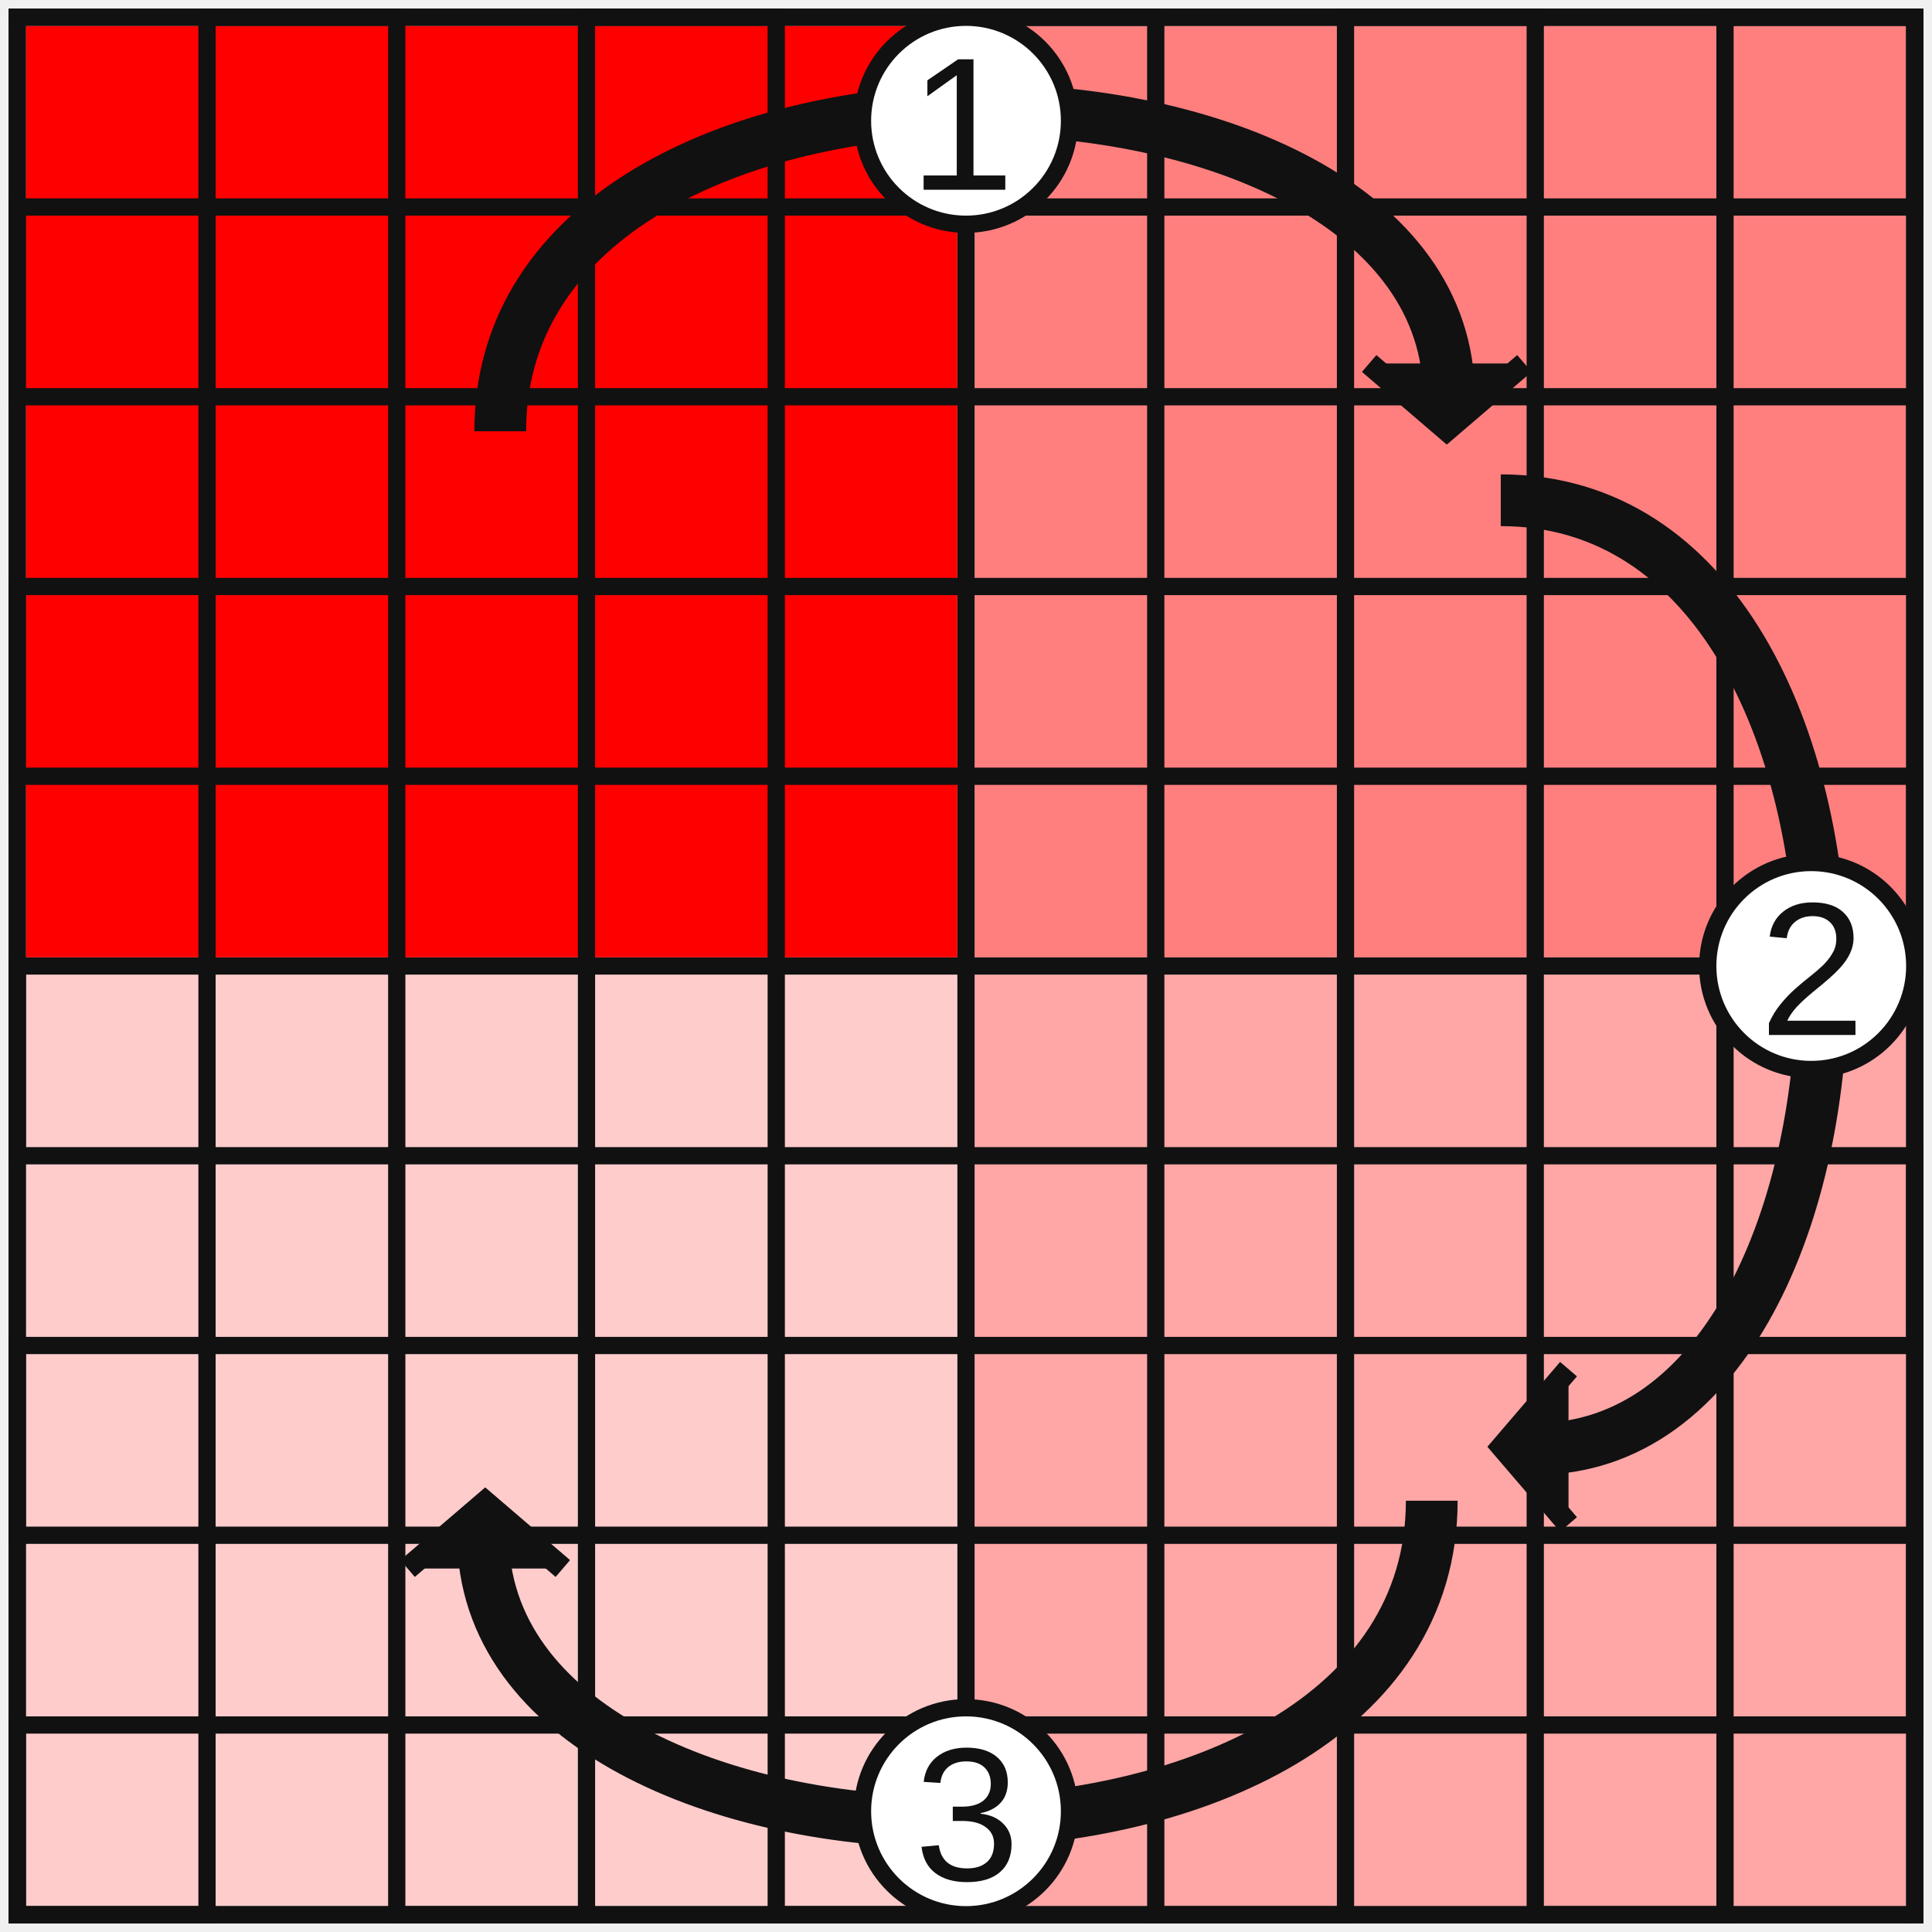
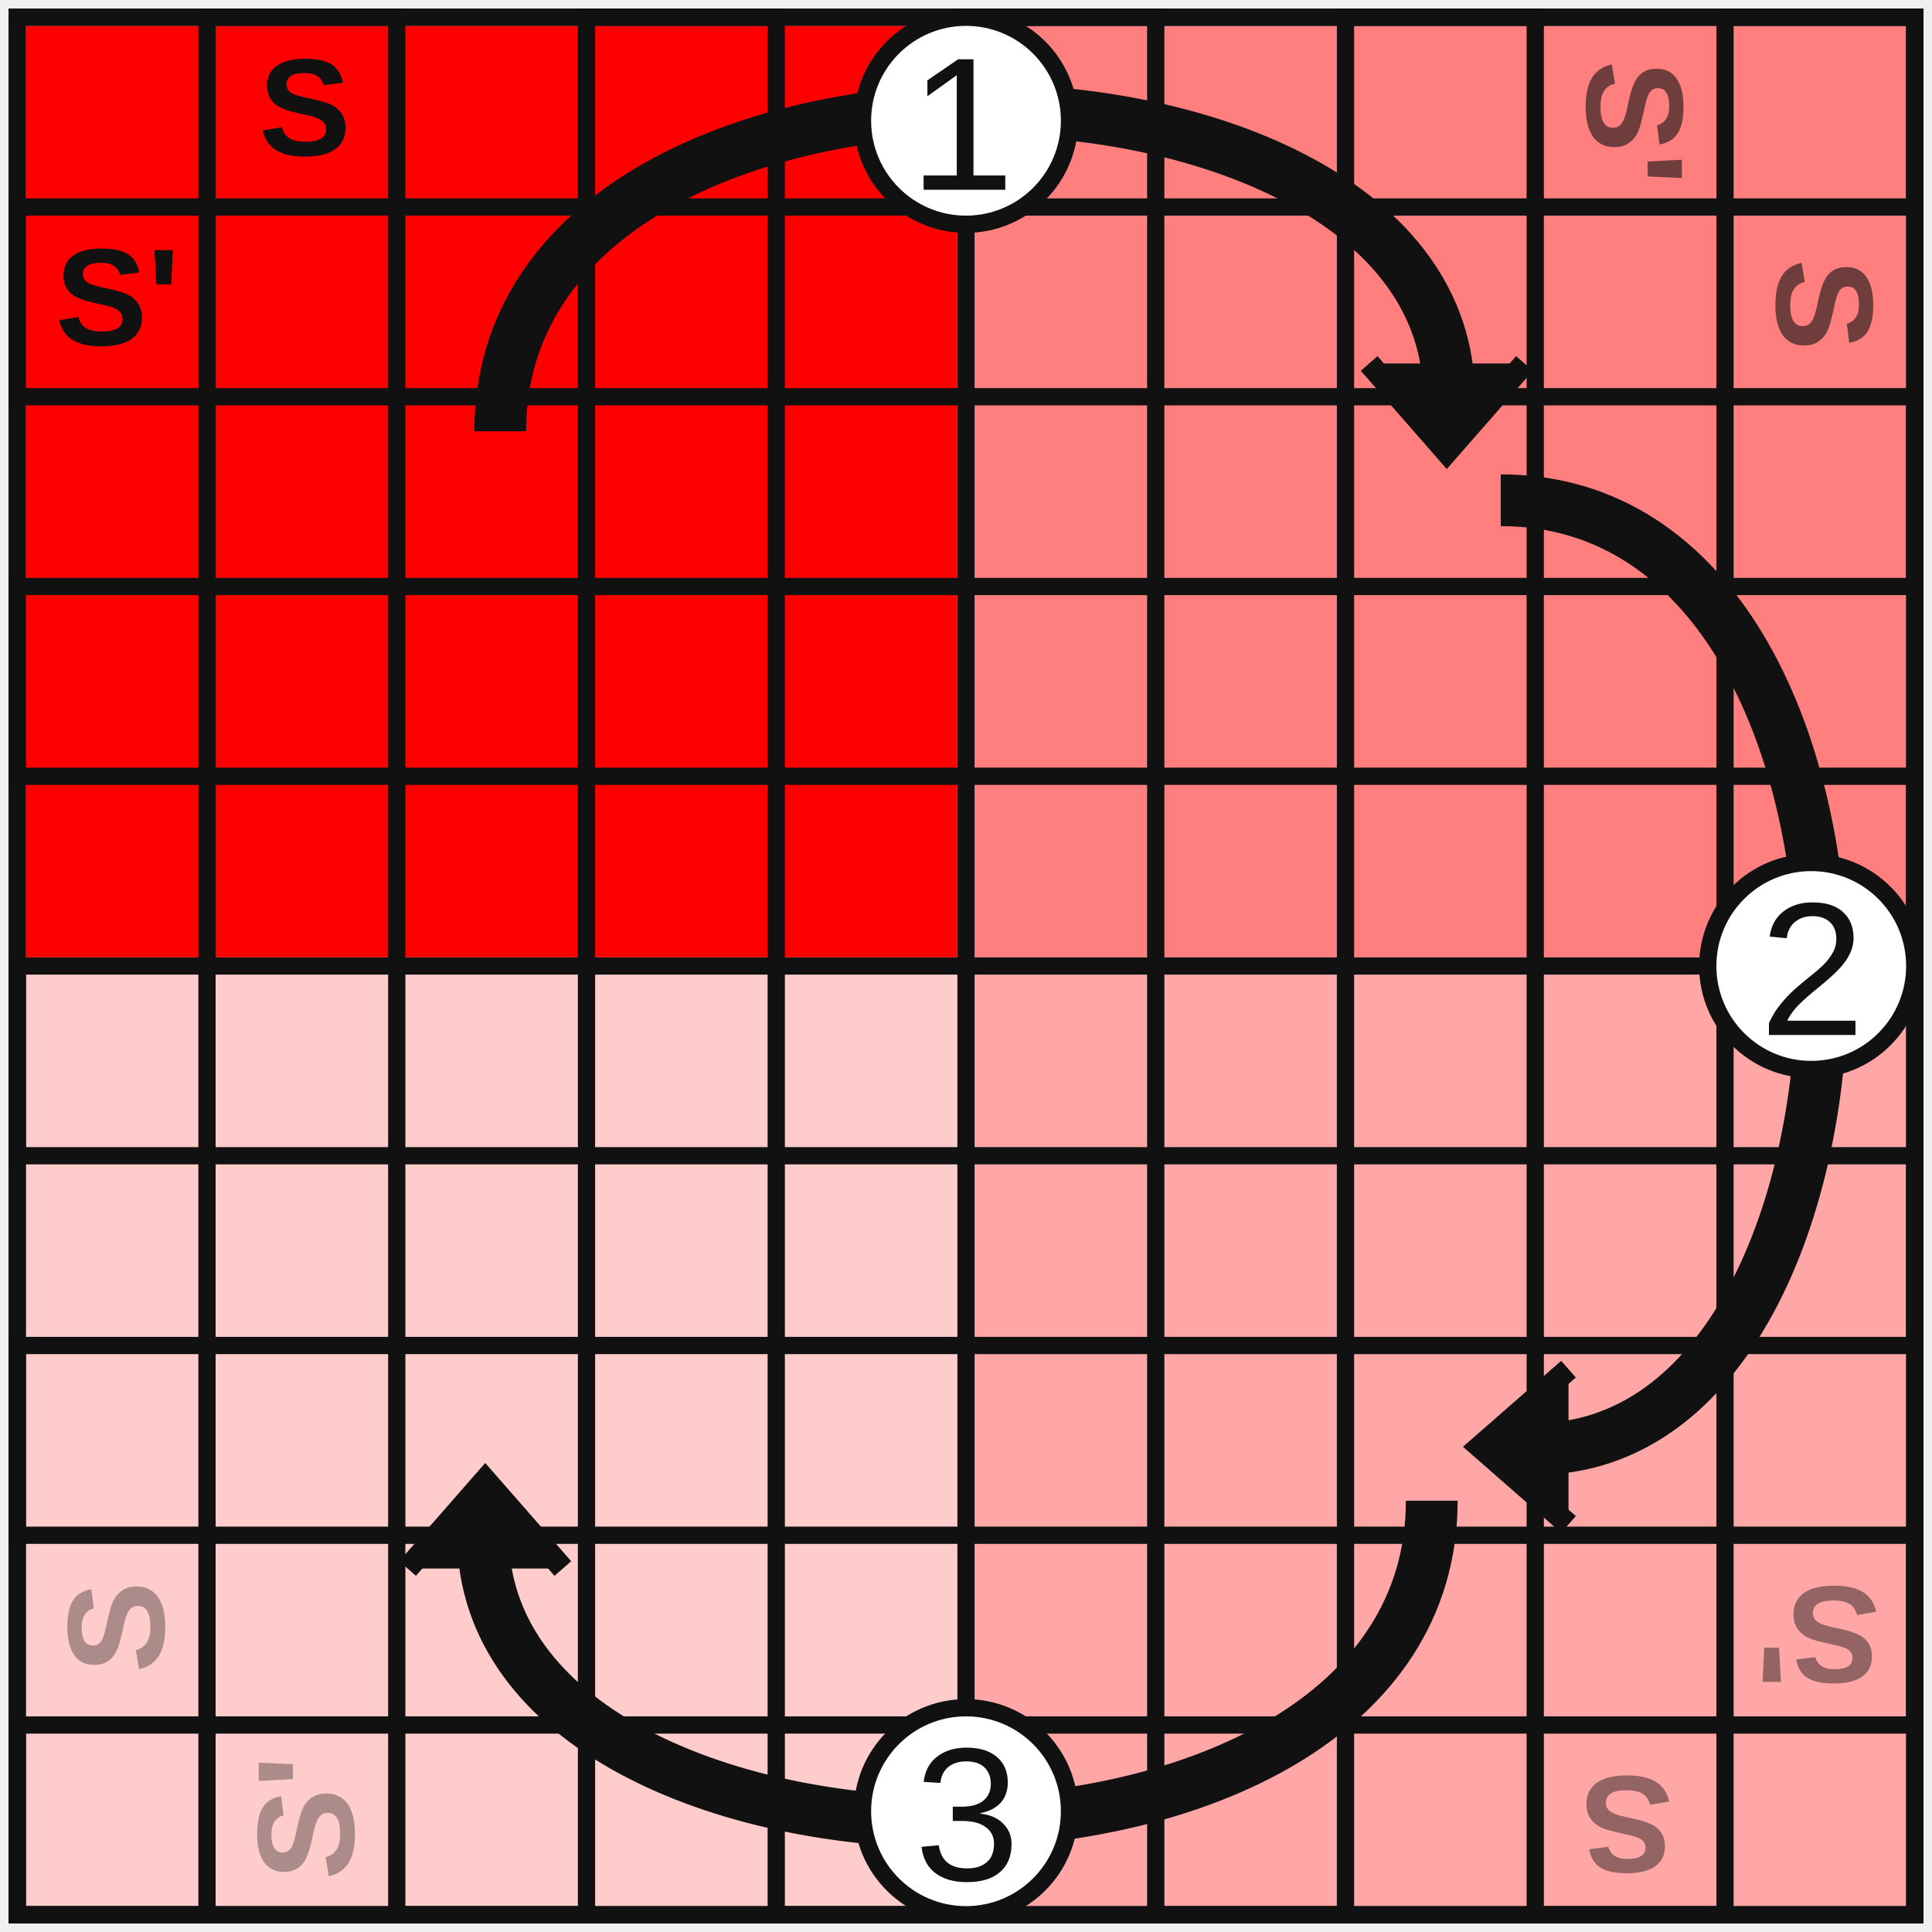
<svg xmlns="http://www.w3.org/2000/svg" width="56mm" height="56mm" version="1.1" viewBox="0 0 56 56" stroke="#111" stroke-width="1" fill="none">
  <defs>
    <marker id="arrow" overflow="visible" viewBox="0 0 7 7" orient="auto">
-       <path id="arrowPath" d="m-1.5 -3.4 3 3.5 -3 3.5" fill="#111" />
+       <path id="arrowPath" d="m-1.5 -3.4 4 3.5 -4 3.5" fill="#111" />
    </marker>
  </defs>
  <g transform="scale(.5)">
    <rect x="1" y="1" width="110" height="110" fill="white" />
    <g fill="red" stroke="none">
      <rect x="1.5" y="1.5" width="54" height="54" />
      <rect x="56.5" y="1.5" width="54" height="54" opacity=".5" />
      <rect x="56.5" y="56.5" width="54" height="54" opacity=".35" />
      <rect x="1.5" y="56.5" width="54" height="54" opacity=".2" />
    </g>
    <g stroke="#111">
      <g fill="none" stroke-width="1">
        <path d="m0.5 1 h110.5 v11 H1 v11 h110 v11 H1 v11 h110 v11 H1 v11 h110 v11 H1 v11 h110 v11 H1 v11 h110" />
        <path d="m1 1 v110 h11 V1 h11 v110 h11 V1 h11 v110 h11 V1 h11 v110 h11 V1 h11 v110 h11 V1 h11 v110.5" />
      </g>
      <g stroke-width="3" marker-end="url(#arrow)" fill="none">
        <path d="m29 25 c0-25 55-24 55 -2" />
        <path d="m29 25 c0-25 55-24 55 -2" transform="translate(112 0) rotate(90)" />
        <path d="m29 25 c0-25 55-24 55 -2" transform="translate(112 112) rotate(180)" />
      </g>
      <g fill="white" stroke-width="1">
        <circle cx="56" cy="7" r="6" />
        <circle cx="105" cy="56" r="6" />
        <circle cx="56" cy="105" r="6" />
      </g>
    </g>
+     <g font-family="Arial, sans-serif" font-size="8" stroke="none" fill="#111" font-weight="800">
+       <text x="15" y="9">S</text>
+       <text x="3.2" y="20">S'</text>
+       <g opacity=".6">
+         <text x="15" y="9" transform="translate(112 0) rotate(90)">S</text>
+         <text x="15" y="9" transform="translate(101 -11.5) rotate(90)">S'</text>
+       </g>
+       <g opacity=".45">
+         <text x="15" y="9" transform="translate(112 112) rotate(180)">S</text>
+         <text x="15" y="9" transform="translate(124 101) rotate(180)">S'</text>
+       </g>
+       <g opacity=".35">
+         <text x="15" y="9" transform="translate(.5 112) rotate(270)">S</text>
+         <text x="15" y="9" transform="translate(11.5 124) rotate(270)">S'</text>
+       </g>
+     </g>
    <g font-family="Arial, sans-serif" font-size="11" stroke="none" fill="#111">
      <text x="52.7" y="11">1</text>
      <text x="102" y="60">2</text>
      <text x="53" y="109">3</text>
    </g>
  </g>
</svg>
